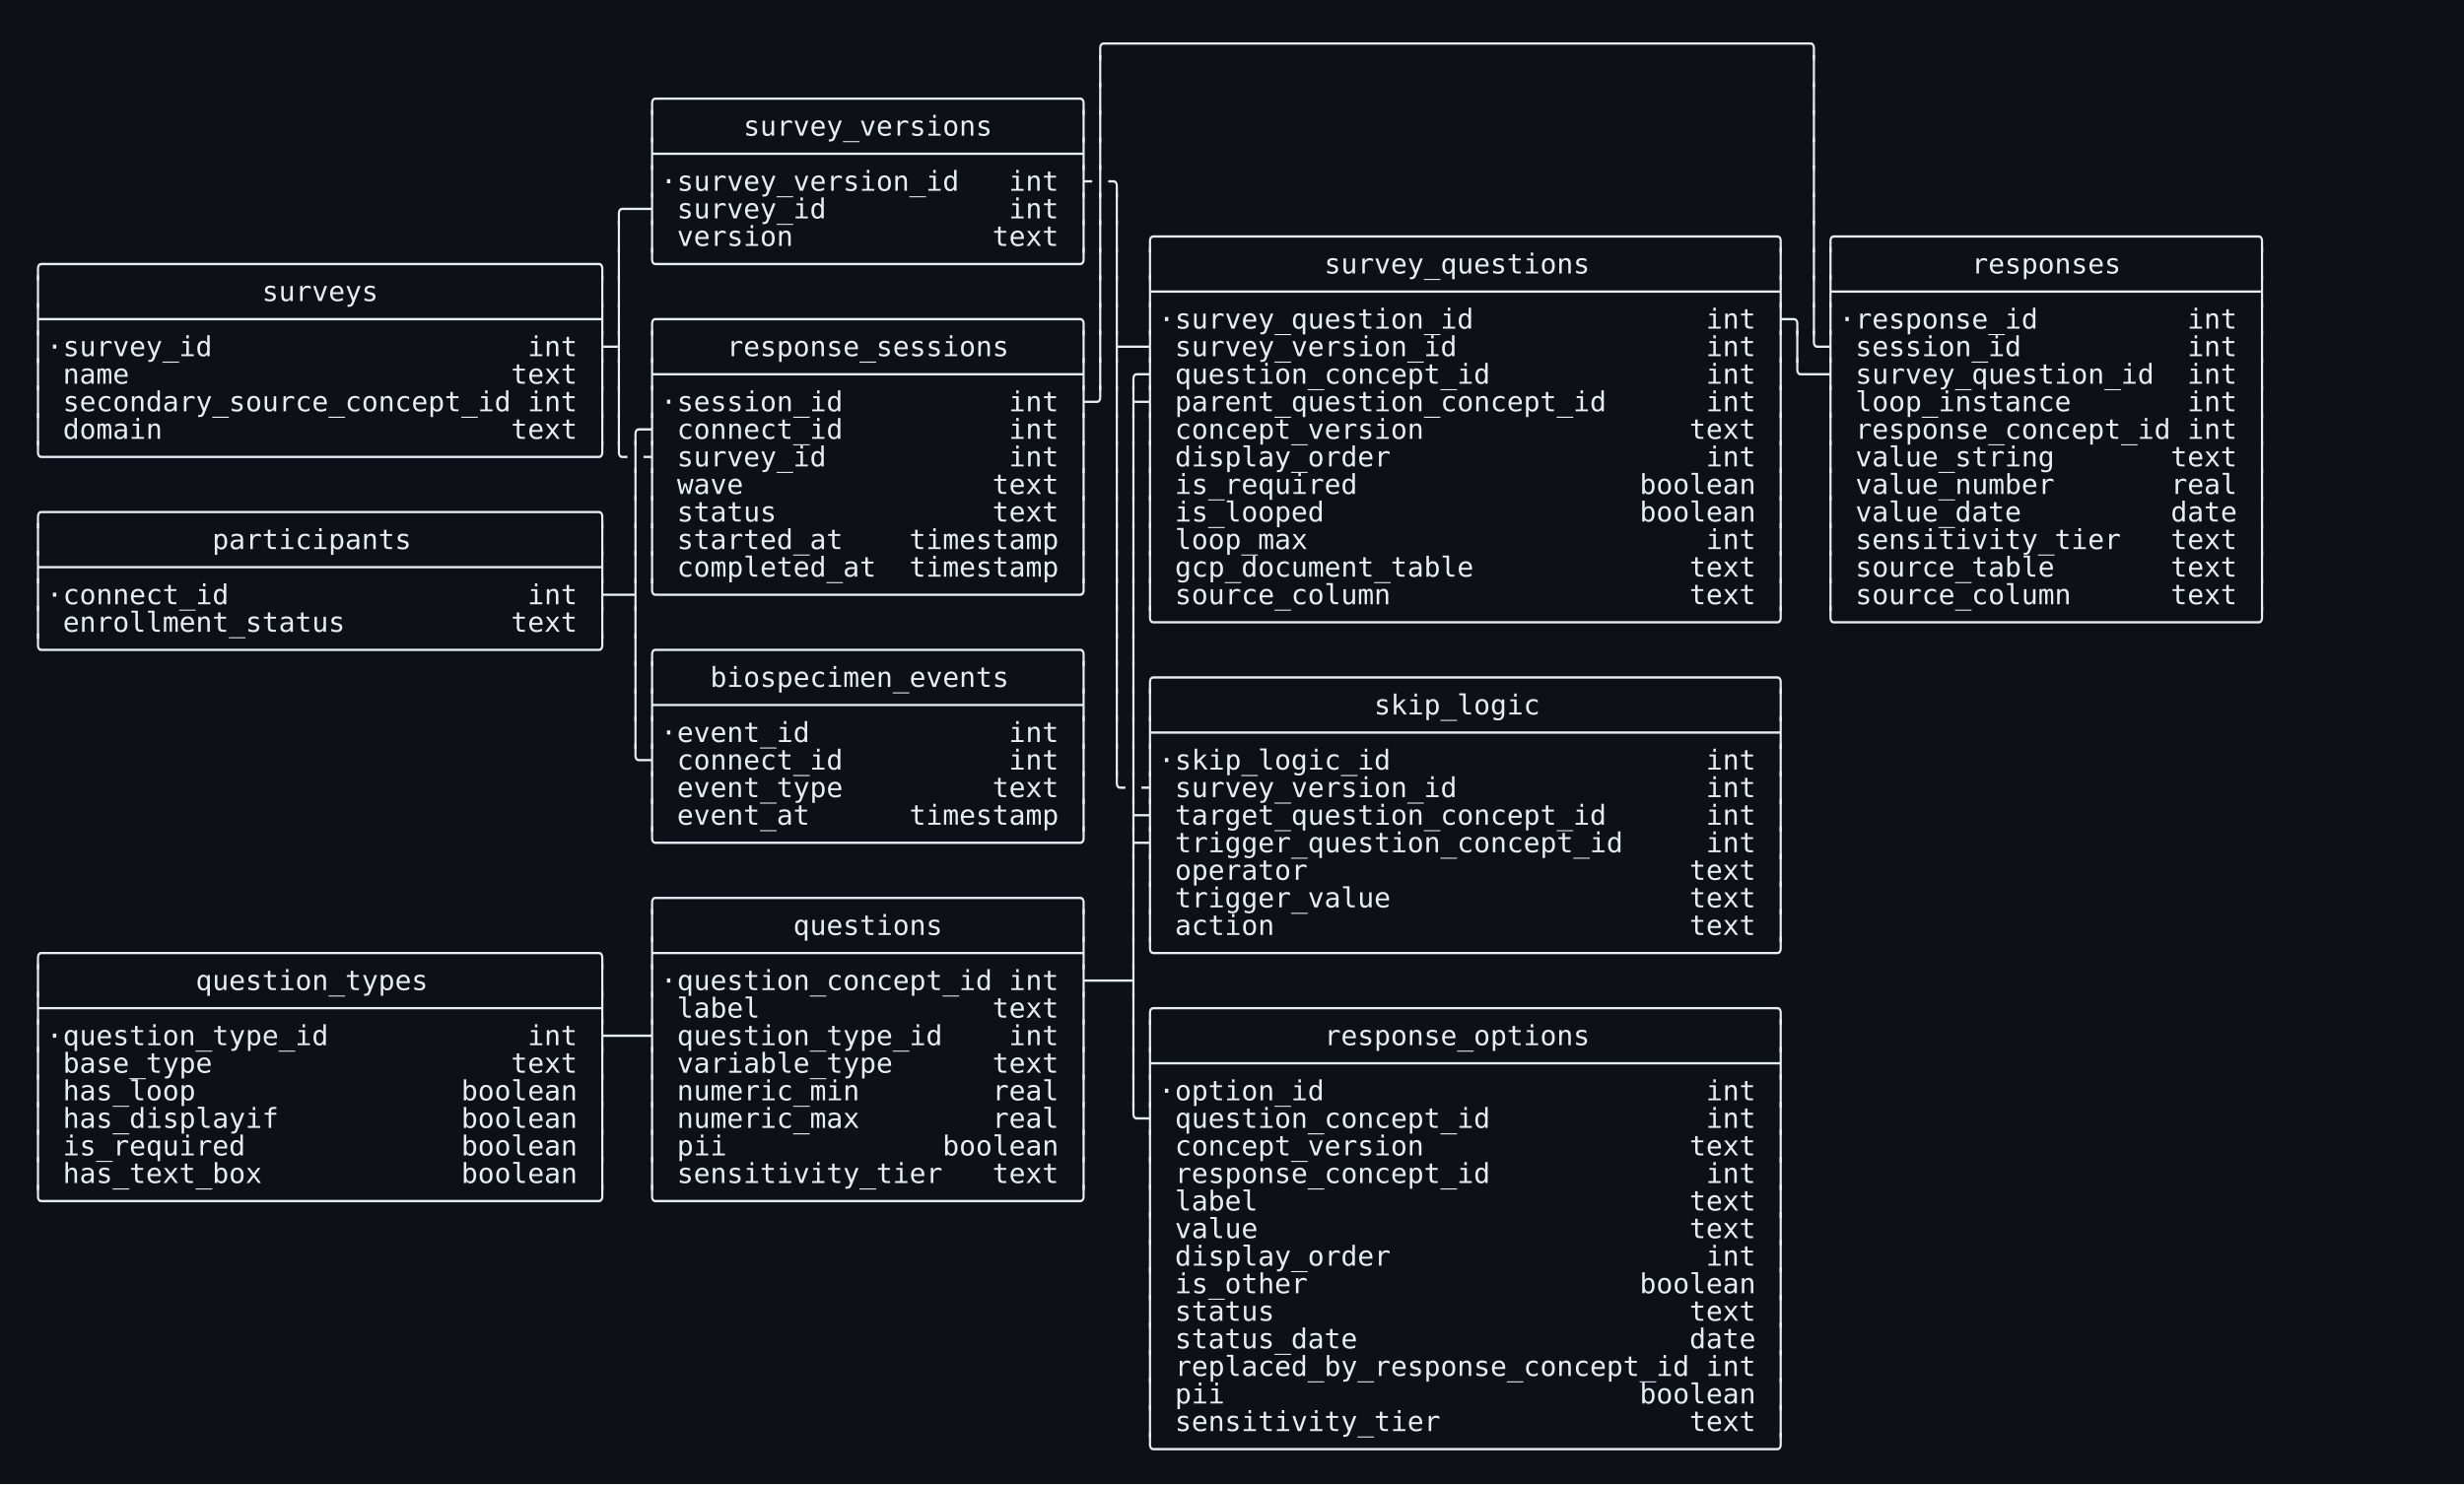
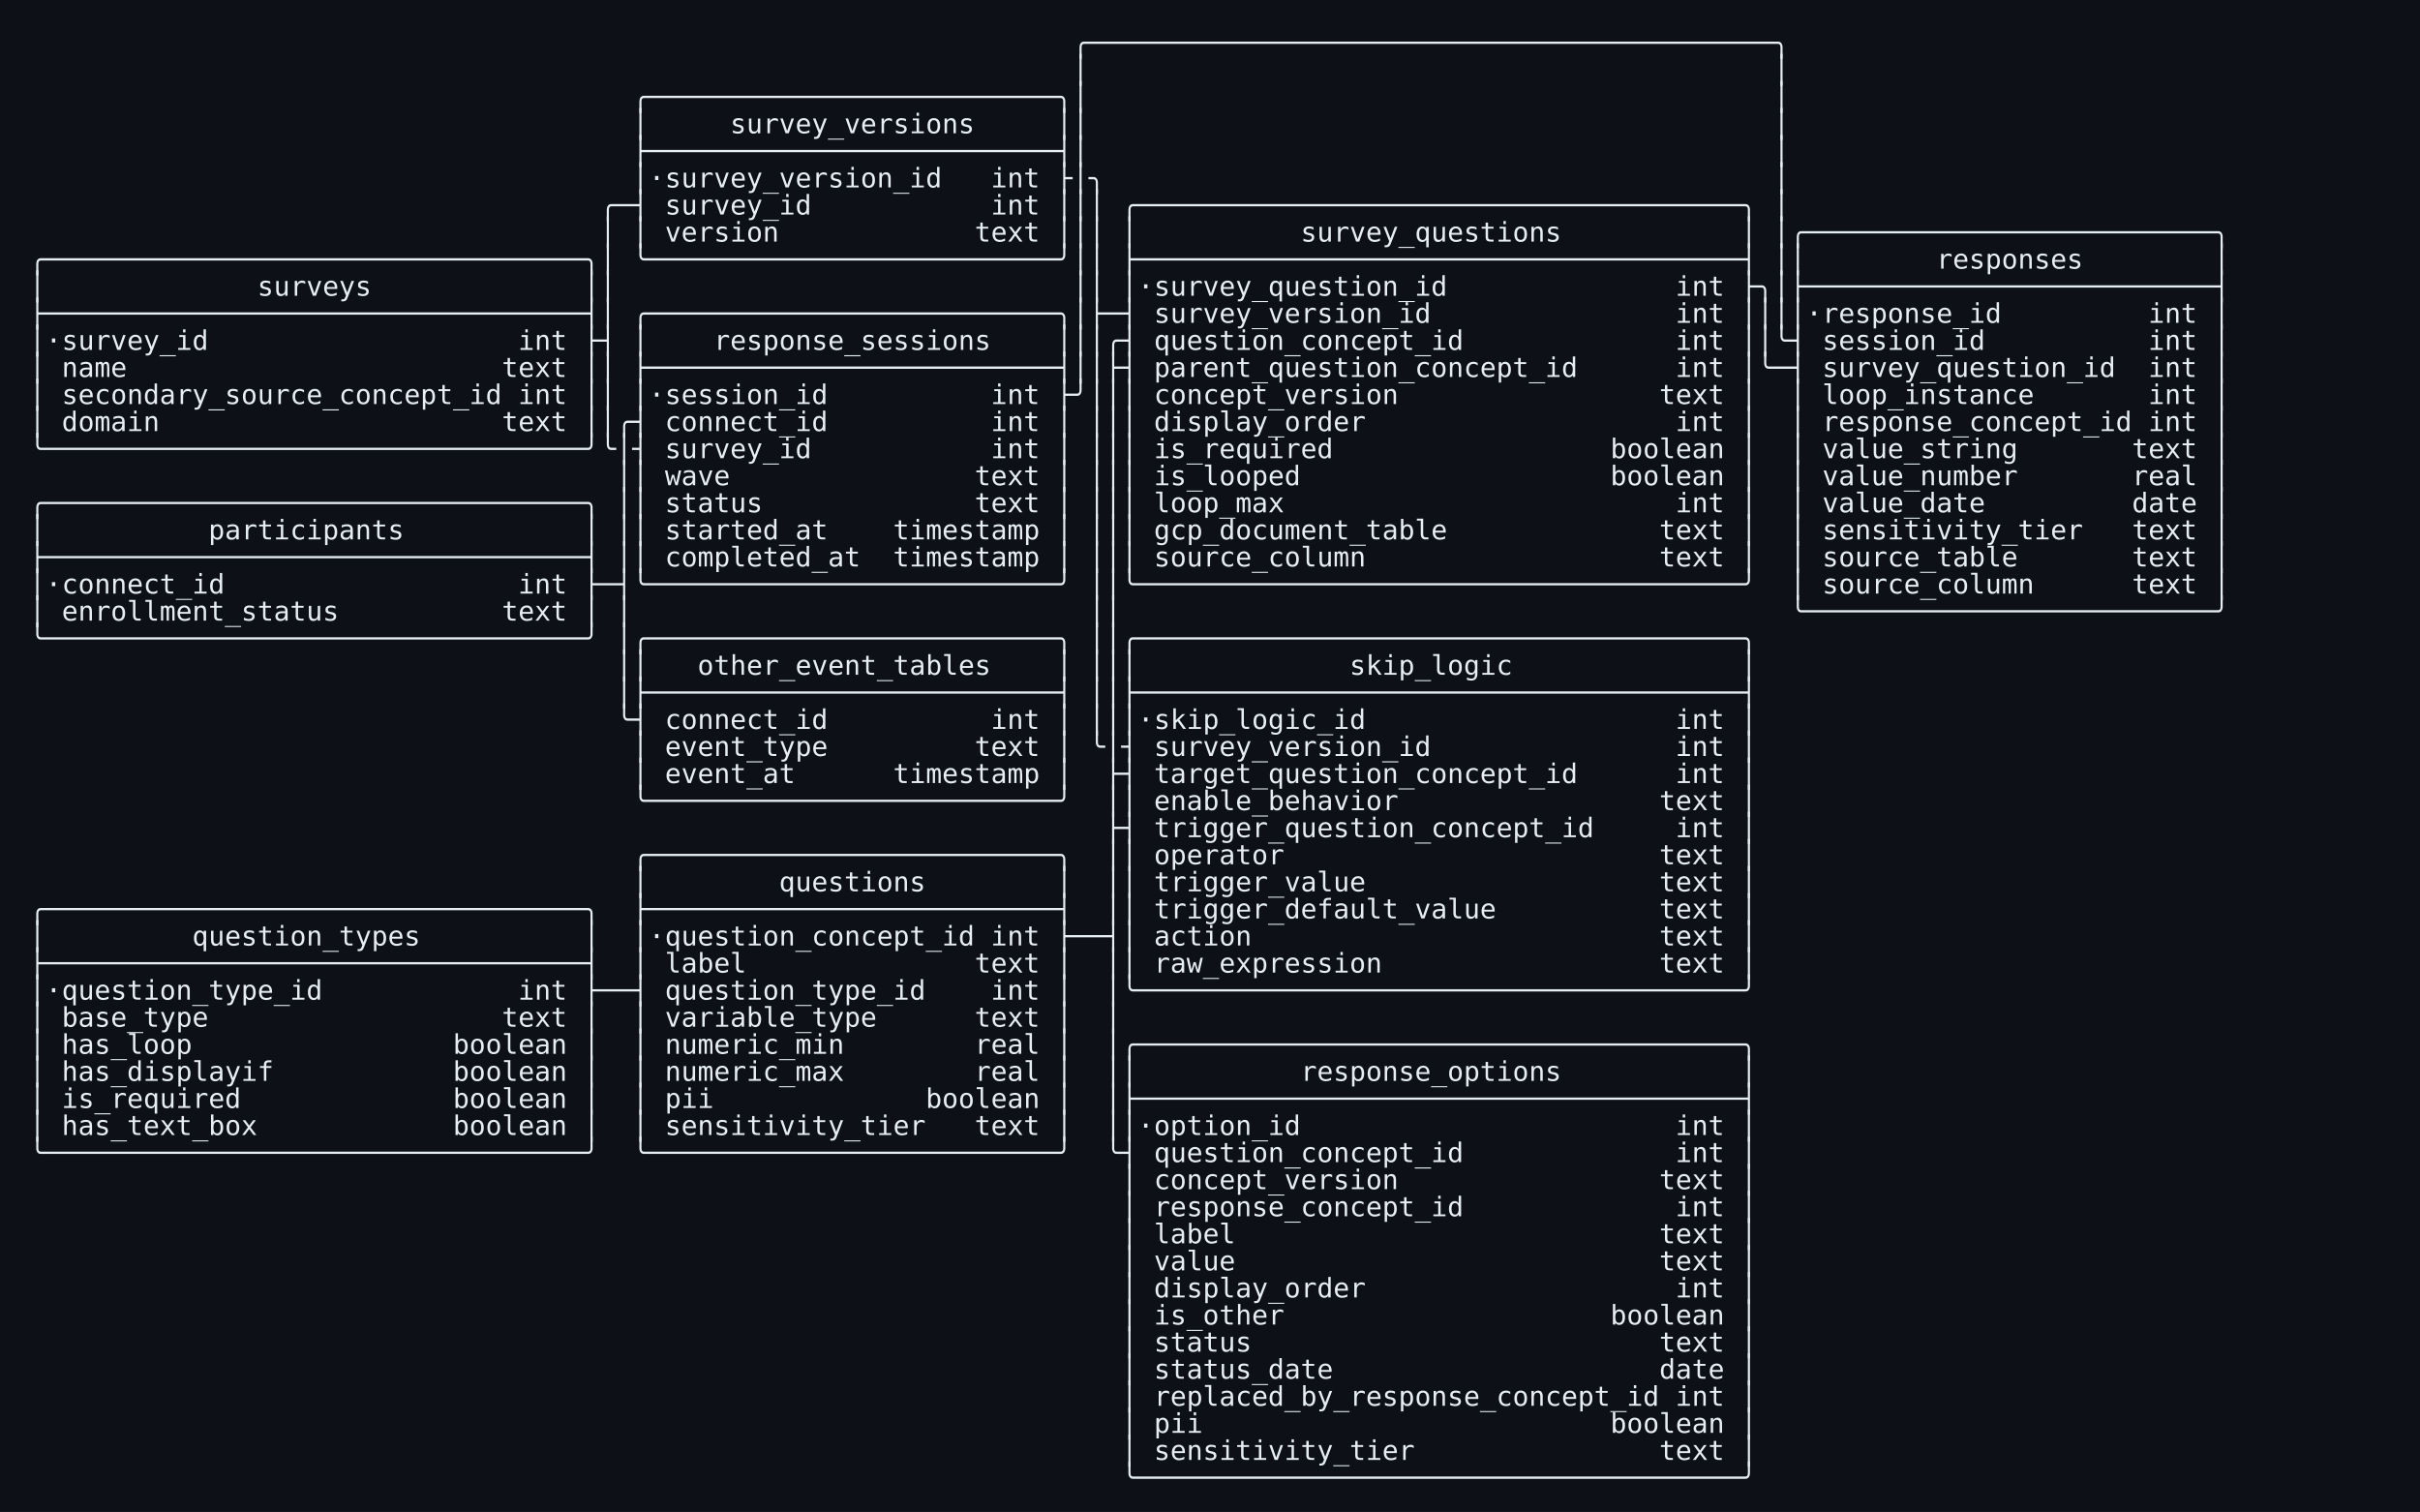
- <svg xmlns="http://www.w3.org/2000/svg" width="1162" height="700" viewBox="0 0 1162 700">
-   <rect width="1162" height="700" fill="#0d1117" />
+ <svg xmlns="http://www.w3.org/2000/svg" width="1162" height="726" viewBox="0 0 1162 726">
+   <rect width="1162" height="726" fill="#0d1117" />
  <text font-family="ui-monospace, SFMono-Regular, 'SF Mono', Menlo, Consolas, 'DejaVu Sans Mono', monospace" font-size="13" fill="#e6edf3" xml:space="preserve">
    <tspan x="14" y="25">                                                                ╭──────────────────────────────────────────╮</tspan>
    <tspan x="14" y="38">                                                                │                                          │</tspan>
    <tspan x="14" y="51">                                     ╭─────────────────────────╮│                                          │</tspan>
    <tspan x="14" y="64">                                     │     survey_versions     ││                                          │</tspan>
    <tspan x="14" y="77">                                     ├─────────────────────────┤│                                          │</tspan>
    <tspan x="14" y="90">                                     │·survey_version_id   int ├│╮                                         │</tspan>
-     <tspan x="14" y="103">                                   ╭─┤ survey_id           int │││                                         │</tspan>
-     <tspan x="14" y="116">                                   │ │ version            text │││ ╭─────────────────────────────────────╮ │╭─────────────────────────╮</tspan>
-     <tspan x="14" y="129">╭─────────────────────────────────╮│ ╰─────────────────────────╯││ │          survey_questions           │ ││        responses        │</tspan>
-     <tspan x="14" y="142">│             surveys             ││                            ││ ├─────────────────────────────────────┤ │├─────────────────────────┤</tspan>
-     <tspan x="14" y="155">├─────────────────────────────────┤│ ╭─────────────────────────╮││ │·survey_question_id              int ├╮││·response_id         int │</tspan>
-     <tspan x="14" y="168">│·survey_id                   int ├┤ │    response_sessions    ││├─┤ survey_version_id               int ││╰┤ session_id          int │</tspan>
-     <tspan x="14" y="181">│ name                       text ││ ├─────────────────────────┤││╭┤ question_concept_id             int │╰─┤ survey_question_id  int │</tspan>
-     <tspan x="14" y="194">│ secondary_source_concept_id int ││ │·session_id          int ├╯│├┤ parent_question_concept_id      int │  │ loop_instance       int │</tspan>
-     <tspan x="14" y="207">│ domain                     text ││╭┤ connect_id          int │ │││ concept_version                text │  │ response_concept_id int │</tspan>
-     <tspan x="14" y="220">╰─────────────────────────────────╯╰│┤ survey_id           int │ │││ display_order                   int │  │ value_string       text │</tspan>
-     <tspan x="14" y="233">                                    ││ wave               text │ │││ is_required                 boolean │  │ value_number       real │</tspan>
-     <tspan x="14" y="246">╭─────────────────────────────────╮ ││ status             text │ │││ is_looped                   boolean │  │ value_date         date │</tspan>
-     <tspan x="14" y="259">│          participants           │ ││ started_at    timestamp │ │││ loop_max                        int │  │ sensitivity_tier   text │</tspan>
-     <tspan x="14" y="272">├─────────────────────────────────┤ ││ completed_at  timestamp │ │││ gcp_document_table             text │  │ source_table       text │</tspan>
-     <tspan x="14" y="285">│·connect_id                  int ├─┤╰─────────────────────────╯ │││ source_column                  text │  │ source_column      text │</tspan>
-     <tspan x="14" y="298">│ enrollment_status          text │ │                            ││╰─────────────────────────────────────╯  ╰─────────────────────────╯</tspan>
-     <tspan x="14" y="311">╰─────────────────────────────────╯ │╭─────────────────────────╮ ││</tspan>
-     <tspan x="14" y="324">                                    ││   biospecimen_events    │ ││╭─────────────────────────────────────╮</tspan>
-     <tspan x="14" y="337">                                    │├─────────────────────────┤ │││             skip_logic              │</tspan>
-     <tspan x="14" y="350">                                    ││·event_id            int │ ││├─────────────────────────────────────┤</tspan>
-     <tspan x="14" y="363">                                    ╰┤ connect_id          int │ │││·skip_logic_id                   int │</tspan>
-     <tspan x="14" y="376">                                     │ event_type         text │ ╰│┤ survey_version_id               int │</tspan>
-     <tspan x="14" y="389">                                     │ event_at      timestamp │  ├┤ target_question_concept_id      int │</tspan>
-     <tspan x="14" y="402">                                     ╰─────────────────────────╯  ├┤ trigger_question_concept_id     int │</tspan>
-     <tspan x="14" y="415">                                                                  ││ operator                       text │</tspan>
-     <tspan x="14" y="428">                                     ╭─────────────────────────╮  ││ trigger_value                  text │</tspan>
-     <tspan x="14" y="441">                                     │        questions        │  ││ action                         text │</tspan>
-     <tspan x="14" y="454">╭─────────────────────────────────╮  ├─────────────────────────┤  │╰─────────────────────────────────────╯</tspan>
-     <tspan x="14" y="467">│         question_types          │  │·question_concept_id int ├──┤</tspan>
-     <tspan x="14" y="480">├─────────────────────────────────┤  │ label              text │  │╭─────────────────────────────────────╮</tspan>
-     <tspan x="14" y="493">│·question_type_id            int ├──┤ question_type_id    int │  ││          response_options           │</tspan>
-     <tspan x="14" y="506">│ base_type                  text │  │ variable_type      text │  │├─────────────────────────────────────┤</tspan>
-     <tspan x="14" y="519">│ has_loop                boolean │  │ numeric_min        real │  ││·option_id                       int │</tspan>
-     <tspan x="14" y="532">│ has_displayif           boolean │  │ numeric_max        real │  ╰┤ question_concept_id             int │</tspan>
-     <tspan x="14" y="545">│ is_required             boolean │  │ pii             boolean │   │ concept_version                text │</tspan>
-     <tspan x="14" y="558">│ has_text_box            boolean │  │ sensitivity_tier   text │   │ response_concept_id             int │</tspan>
-     <tspan x="14" y="571">╰─────────────────────────────────╯  ╰─────────────────────────╯   │ label                          text │</tspan>
-     <tspan x="14" y="584">                                                                   │ value                          text │</tspan>
-     <tspan x="14" y="597">                                                                   │ display_order                   int │</tspan>
-     <tspan x="14" y="610">                                                                   │ is_other                    boolean │</tspan>
-     <tspan x="14" y="623">                                                                   │ status                         text │</tspan>
-     <tspan x="14" y="636">                                                                   │ status_date                    date │</tspan>
-     <tspan x="14" y="649">                                                                   │ replaced_by_response_concept_id int │</tspan>
-     <tspan x="14" y="662">                                                                   │ pii                         boolean │</tspan>
-     <tspan x="14" y="675">                                                                   │ sensitivity_tier               text │</tspan>
-     <tspan x="14" y="688">                                                                   ╰─────────────────────────────────────╯</tspan>
+     <tspan x="14" y="103">                                   ╭─┤ survey_id           int │││ ╭─────────────────────────────────────╮ │</tspan>
+     <tspan x="14" y="116">                                   │ │ version            text │││ │          survey_questions           │ │╭─────────────────────────╮</tspan>
+     <tspan x="14" y="129">╭─────────────────────────────────╮│ ╰─────────────────────────╯││ ├─────────────────────────────────────┤ ││        responses        │</tspan>
+     <tspan x="14" y="142">│             surveys             ││                            ││ │·survey_question_id              int ├╮│├─────────────────────────┤</tspan>
+     <tspan x="14" y="155">├─────────────────────────────────┤│ ╭─────────────────────────╮│├─┤ survey_version_id               int ││││·response_id         int │</tspan>
+     <tspan x="14" y="168">│·survey_id                   int ├┤ │    response_sessions    │││╭┤ question_concept_id             int ││╰┤ session_id          int │</tspan>
+     <tspan x="14" y="181">│ name                       text ││ ├─────────────────────────┤││├┤ parent_question_concept_id      int │╰─┤ survey_question_id  int │</tspan>
+     <tspan x="14" y="194">│ secondary_source_concept_id int ││ │·session_id          int ├╯│││ concept_version                text │  │ loop_instance       int │</tspan>
+     <tspan x="14" y="207">│ domain                     text ││╭┤ connect_id          int │ │││ display_order                   int │  │ response_concept_id int │</tspan>
+     <tspan x="14" y="220">╰─────────────────────────────────╯╰│┤ survey_id           int │ │││ is_required                 boolean │  │ value_string       text │</tspan>
+     <tspan x="14" y="233">                                    ││ wave               text │ │││ is_looped                   boolean │  │ value_number       real │</tspan>
+     <tspan x="14" y="246">╭─────────────────────────────────╮ ││ status             text │ │││ loop_max                        int │  │ value_date         date │</tspan>
+     <tspan x="14" y="259">│          participants           │ ││ started_at    timestamp │ │││ gcp_document_table             text │  │ sensitivity_tier   text │</tspan>
+     <tspan x="14" y="272">├─────────────────────────────────┤ ││ completed_at  timestamp │ │││ source_column                  text │  │ source_table       text │</tspan>
+     <tspan x="14" y="285">│·connect_id                  int ├─┤╰─────────────────────────╯ ││╰─────────────────────────────────────╯  │ source_column      text │</tspan>
+     <tspan x="14" y="298">│ enrollment_status          text │ │                            ││                                         ╰─────────────────────────╯</tspan>
+     <tspan x="14" y="311">╰─────────────────────────────────╯ │╭─────────────────────────╮ ││╭─────────────────────────────────────╮</tspan>
+     <tspan x="14" y="324">                                    ││   other_event_tables    │ │││             skip_logic              │</tspan>
+     <tspan x="14" y="337">                                    │├─────────────────────────┤ ││├─────────────────────────────────────┤</tspan>
+     <tspan x="14" y="350">                                    ╰┤ connect_id          int │ │││·skip_logic_id                   int │</tspan>
+     <tspan x="14" y="363">                                     │ event_type         text │ ╰│┤ survey_version_id               int │</tspan>
+     <tspan x="14" y="376">                                     │ event_at      timestamp │  ├┤ target_question_concept_id      int │</tspan>
+     <tspan x="14" y="389">                                     ╰─────────────────────────╯  ││ enable_behavior                text │</tspan>
+     <tspan x="14" y="402">                                                                  ├┤ trigger_question_concept_id     int │</tspan>
+     <tspan x="14" y="415">                                     ╭─────────────────────────╮  ││ operator                       text │</tspan>
+     <tspan x="14" y="428">                                     │        questions        │  ││ trigger_value                  text │</tspan>
+     <tspan x="14" y="441">╭─────────────────────────────────╮  ├─────────────────────────┤  ││ trigger_default_value          text │</tspan>
+     <tspan x="14" y="454">│         question_types          │  │·question_concept_id int ├──┤│ action                         text │</tspan>
+     <tspan x="14" y="467">├─────────────────────────────────┤  │ label              text │  ││ raw_expression                 text │</tspan>
+     <tspan x="14" y="480">│·question_type_id            int ├──┤ question_type_id    int │  │╰─────────────────────────────────────╯</tspan>
+     <tspan x="14" y="493">│ base_type                  text │  │ variable_type      text │  │</tspan>
+     <tspan x="14" y="506">│ has_loop                boolean │  │ numeric_min        real │  │╭─────────────────────────────────────╮</tspan>
+     <tspan x="14" y="519">│ has_displayif           boolean │  │ numeric_max        real │  ││          response_options           │</tspan>
+     <tspan x="14" y="532">│ is_required             boolean │  │ pii             boolean │  │├─────────────────────────────────────┤</tspan>
+     <tspan x="14" y="545">│ has_text_box            boolean │  │ sensitivity_tier   text │  ││·option_id                       int │</tspan>
+     <tspan x="14" y="558">╰─────────────────────────────────╯  ╰─────────────────────────╯  ╰┤ question_concept_id             int │</tspan>
+     <tspan x="14" y="571">                                                                   │ concept_version                text │</tspan>
+     <tspan x="14" y="584">                                                                   │ response_concept_id             int │</tspan>
+     <tspan x="14" y="597">                                                                   │ label                          text │</tspan>
+     <tspan x="14" y="610">                                                                   │ value                          text │</tspan>
+     <tspan x="14" y="623">                                                                   │ display_order                   int │</tspan>
+     <tspan x="14" y="636">                                                                   │ is_other                    boolean │</tspan>
+     <tspan x="14" y="649">                                                                   │ status                         text │</tspan>
+     <tspan x="14" y="662">                                                                   │ status_date                    date │</tspan>
+     <tspan x="14" y="675">                                                                   │ replaced_by_response_concept_id int │</tspan>
+     <tspan x="14" y="688">                                                                   │ pii                         boolean │</tspan>
+     <tspan x="14" y="701">                                                                   │ sensitivity_tier               text │</tspan>
+     <tspan x="14" y="714">                                                                   ╰─────────────────────────────────────╯</tspan>
  </text>
</svg>
